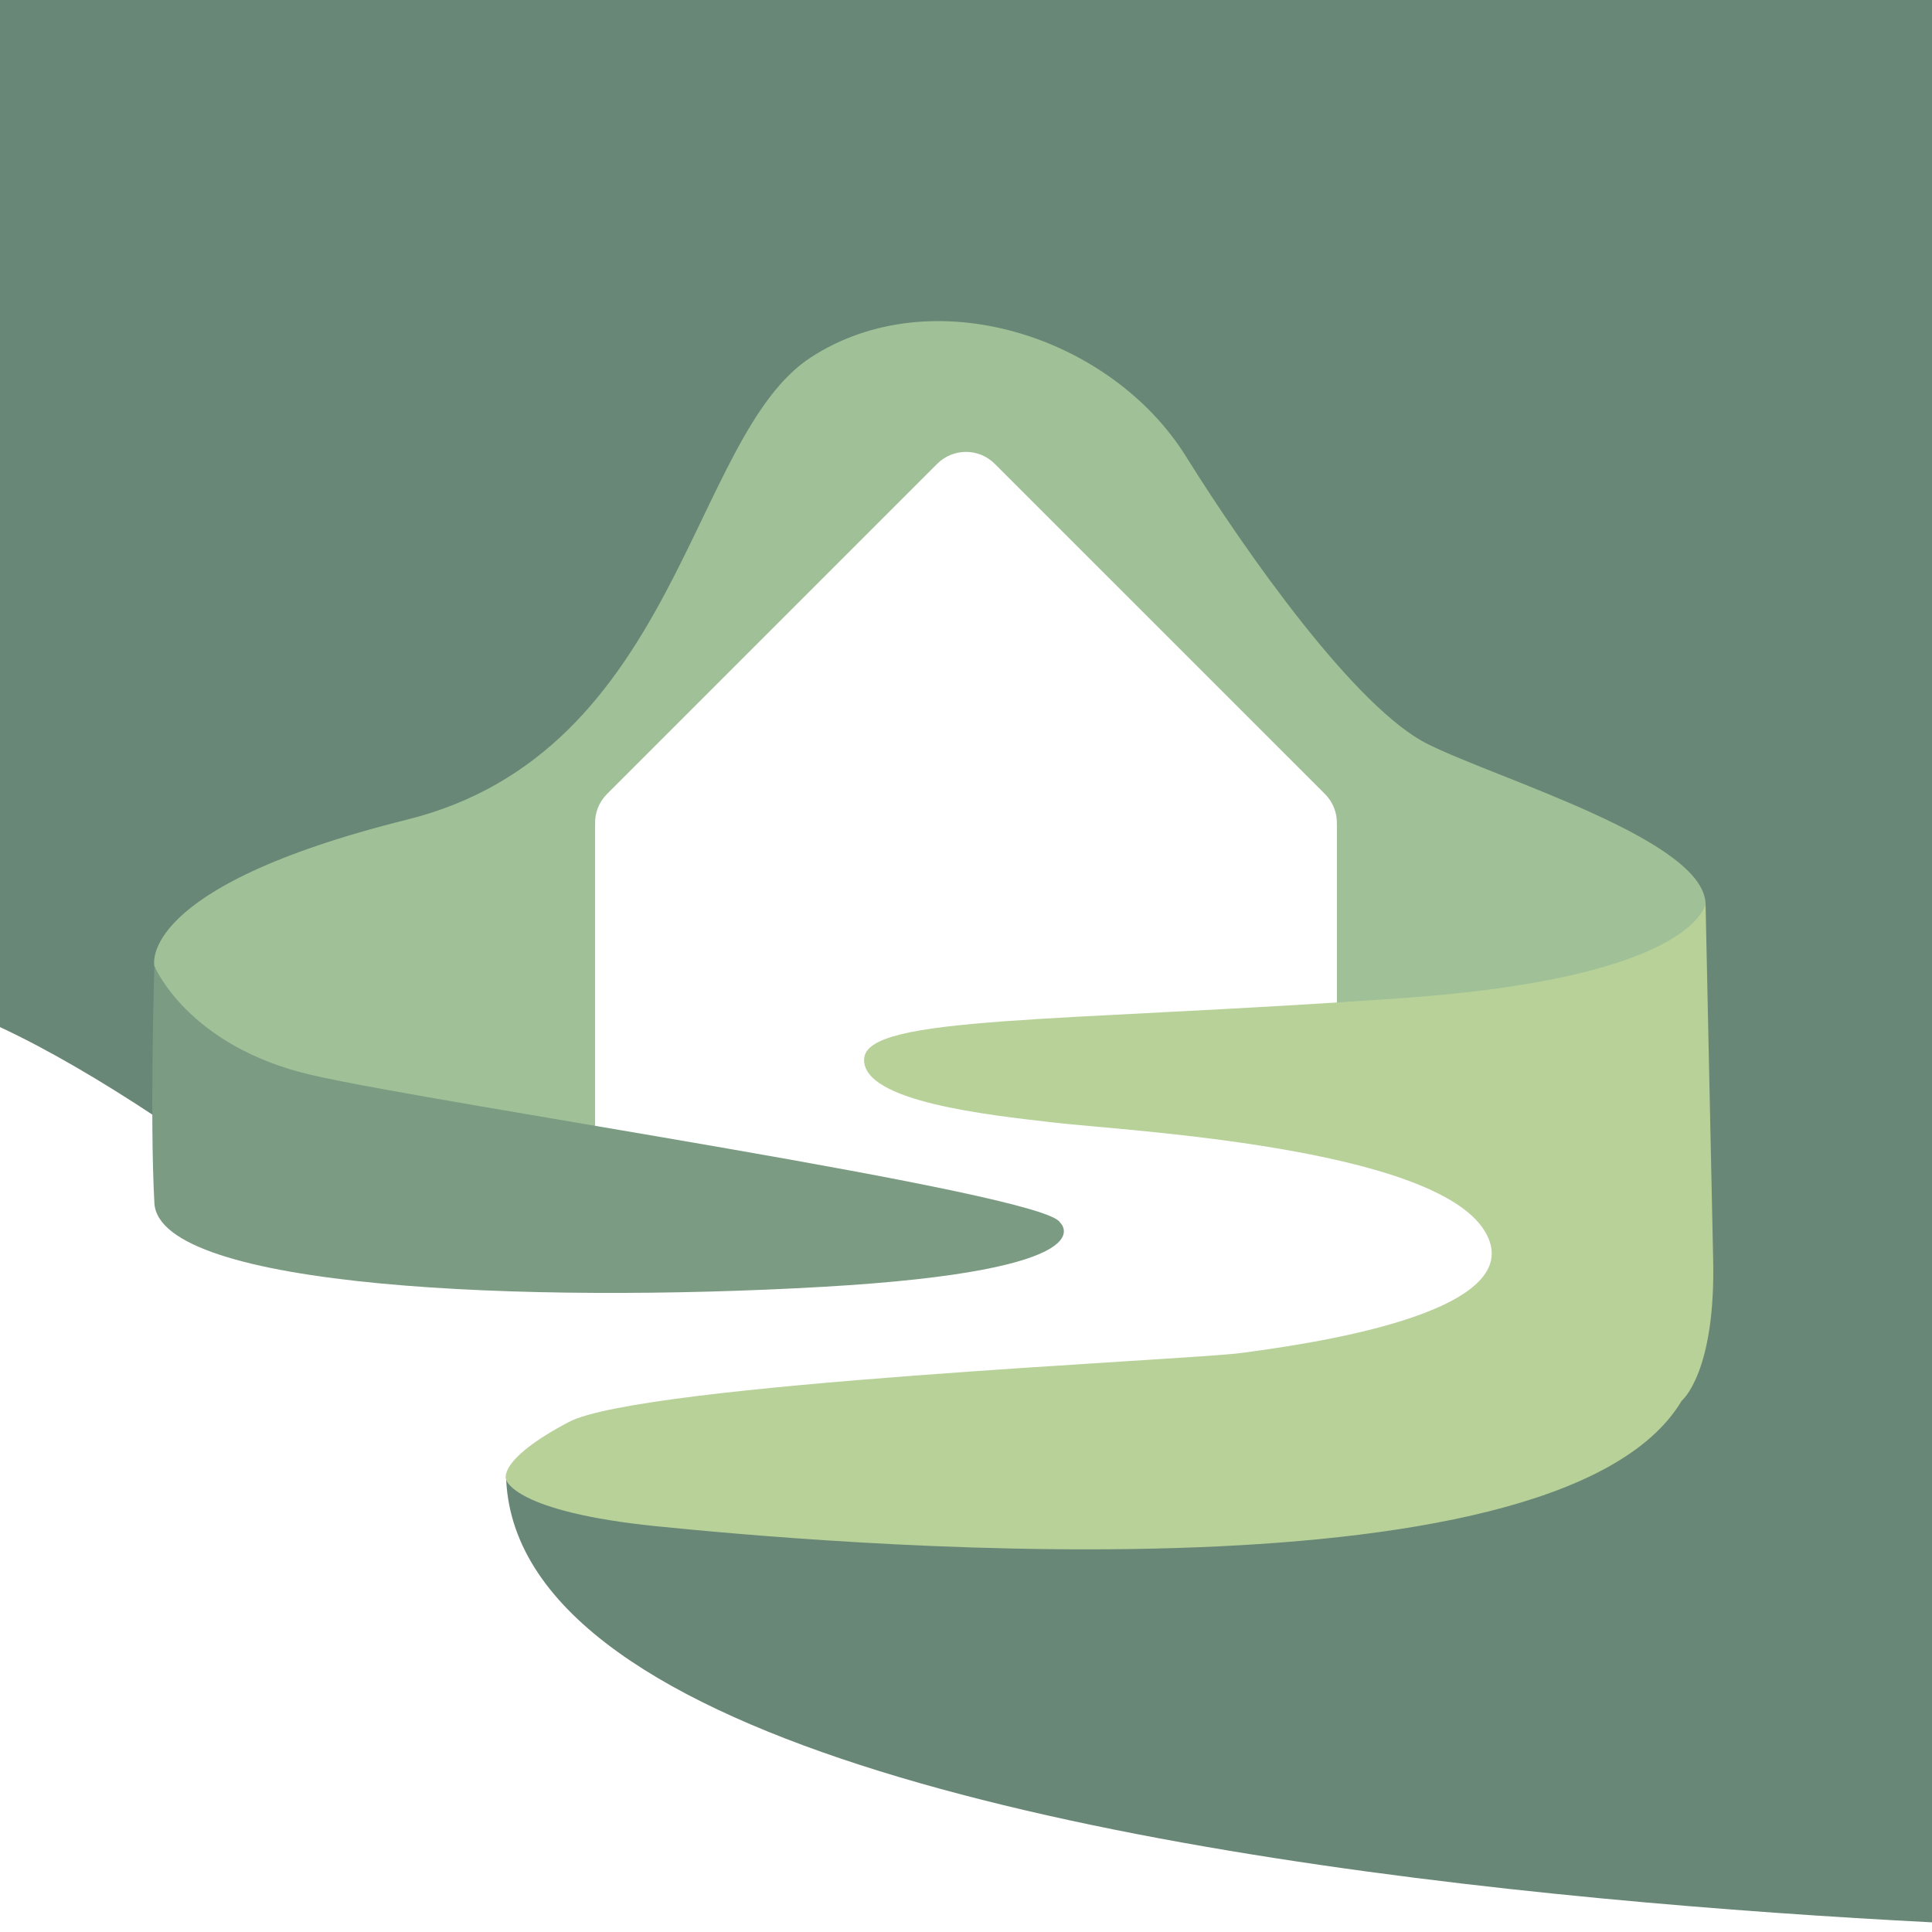
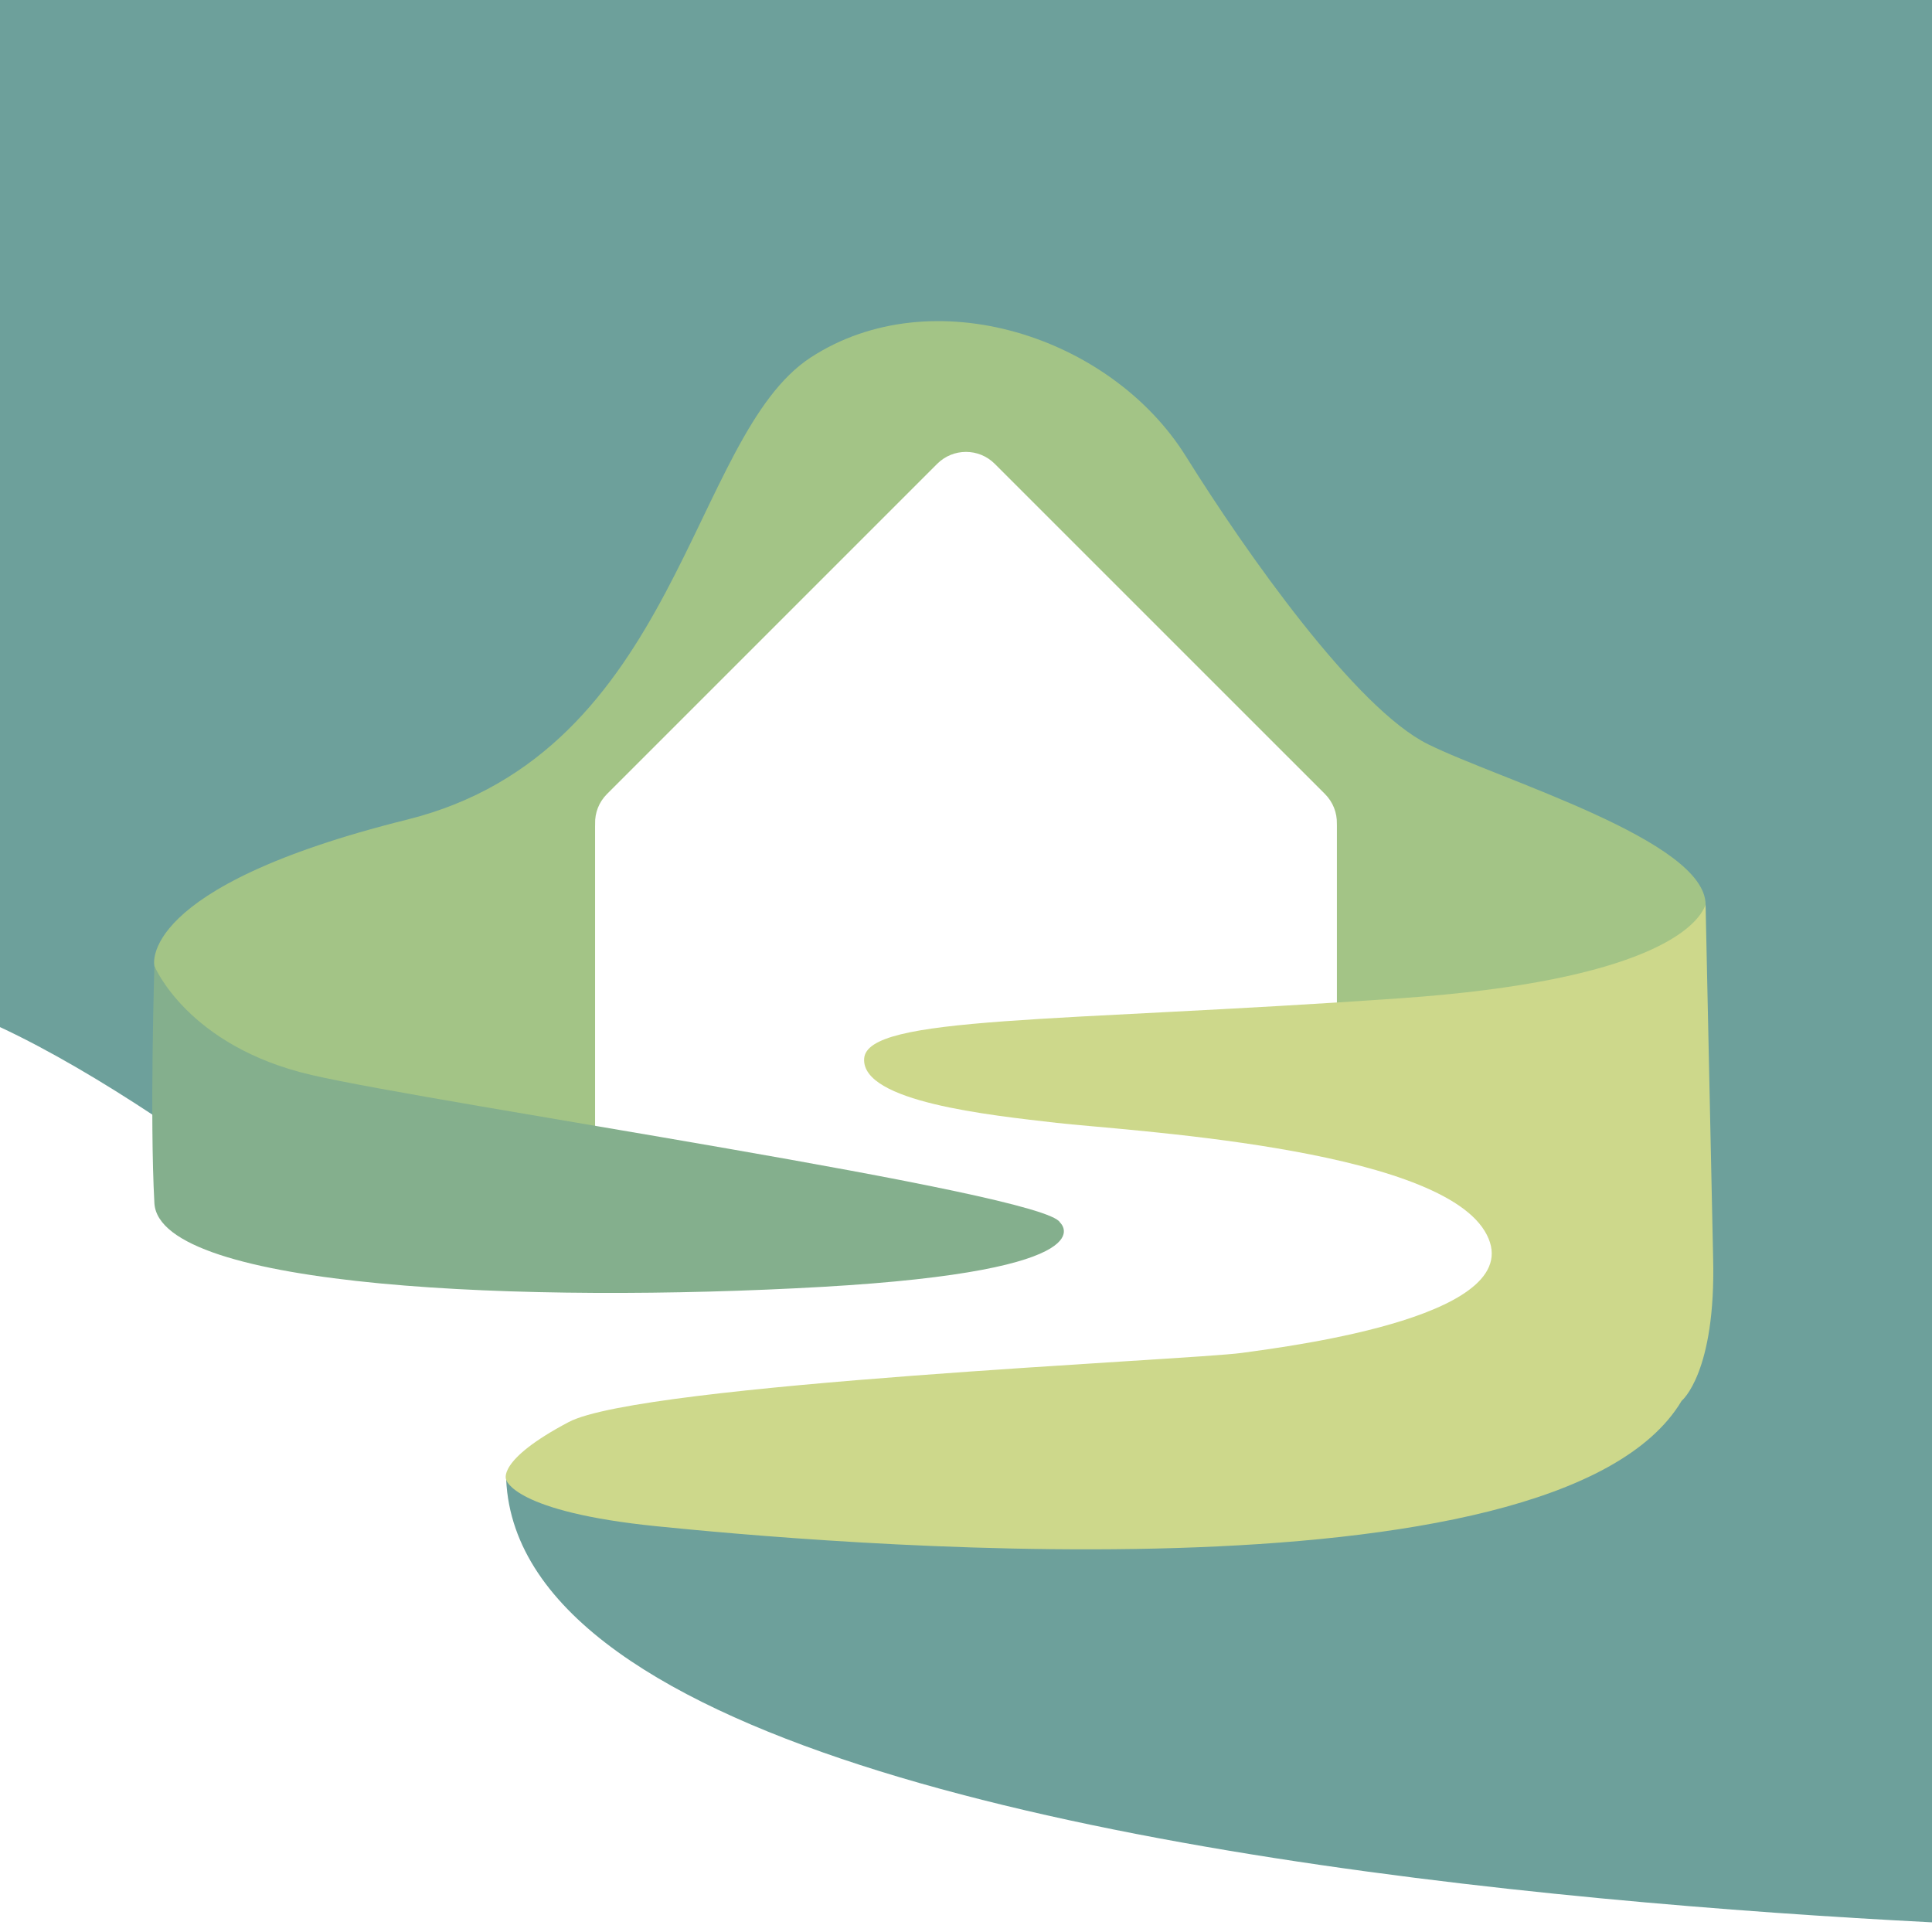
<svg xmlns="http://www.w3.org/2000/svg" id="actual_dedsign" data-name="actual dedsign" viewBox="0 0 4000 4000">
  <defs>
    <style>
      .cls-1 {
-         fill: #a0c197;
+         fill: #cdd88b;
      }

      .cls-2 {
-         fill: #7c9b83;
+         fill: #6da09b;
      }

      .cls-3 {
-         fill: #b8d199;
+         fill: #fff;
      }

      .cls-4 {
-         fill: #fff;
+         fill: #84af8d;
      }

      .cls-5 {
-         fill: #698776;
+         fill: #a3c486;
      }
    </style>
  </defs>
-   <rect class="cls-5" x="0" width="4000" height="4000" />
-   <path class="cls-4" d="M4000,3980.01v19.99H0v-1873.52c103.83,48.42,215.76,115.47,315.37,181.18,44.87,29.6,87.3,58.96,125.34,86.2,29.77,21.26,56.85,41.24,80.38,59.04,7.59,5.74,14.85,11.3,21.68,16.53,120.62,93.04,379.48,120.19,689.29,111.08,269.49-7.84,577.44-43.18,866.5-86.29,223.35-33.4,435.4-71.36,609.66-105.01,20.41-3.96,40.4-7.84,59.72-11.64,229-45.13,379.06-79.79,379.06-79.79,0,0,501.78,254.14-10.29,604.94-118.09,80.97-2093.5,56.51-2088.69,161.1,6.49,138.41,91.6,256.33,231.62,356.87,544.12,390.61,1916.96,517.98,2720.37,559.31Z" />
-   <path class="cls-1" d="M3531.24,1873.01l-33.12,395.09-3038.09,188.63-140.39-456.69s-40.15-162.87,523.04-303.06c563.19-140.19,584.95-793.88,836.14-957.09,251.27-163.13,620.72-44.78,776.58,205.05,124.24,199.14,351.65,522,501.28,595.97s574.57,199.34,574.57,332.1Z" />
-   <path class="cls-4" d="M2767.92,1709.93v948.65c0,46.64-37.79,84.35-84.35,84.35h-1367.18c-46.65,0-84.35-37.7-84.35-84.35v-948.65c0-.76,0-1.6.08-2.36v-1.94c-.67-22.27,7.59-44.7,24.63-61.74l683.55-683.55c32.98-32.98,86.37-32.98,119.27,0l683.63,683.55c16.87,16.95,25.14,39.22,24.63,61.32,0,1.52.08,3.12.08,4.72Z" />
-   <path class="cls-2" d="M2194.66,2531.08s110.92,98.96-493.87,133.33-1371.36,4.19-1381.14-173.48,0-490.94,0-490.94c0,0,68.16,166.08,325.11,225.62,256.95,59.54,1520.45,244.3,1549.89,305.47Z" />
-   <path class="cls-3" d="M3481.64,2900.27c-259.79,436.25-1822.91,289.73-2120.91,259.79-297.92-29.94-312.68-96.24-312.68-96.24,0,0-21.68-39.81,129.39-119.61,151.07-79.79,1285.79-128.37,1393.33-143.13,107.63-14.76,609.58-78.44,502.96-252.62-106.61-174.09-746.81-207.66-886.07-223.69-139.26-16.03-404.19-43.44-398.54-132.93,5.65-89.58,396.43-74.98,1112.04-125.17,514.35-36.1,614.22-149.13,630.07-193.66l15.61,730.87c6.07,238.62-65.2,296.4-65.2,296.4Z" />
+   <rect class="cls-2" x="0" width="4000" height="4000" />
+   <path class="cls-3" d="M4000,3980.01v19.99H0v-1873.52c103.83,48.42,215.76,115.47,315.37,181.18,44.87,29.6,87.3,58.96,125.34,86.2,29.77,21.26,56.85,41.24,80.38,59.04,7.59,5.74,14.85,11.3,21.68,16.53,120.62,93.04,379.48,120.19,689.29,111.08,269.49-7.84,577.44-43.18,866.5-86.29,223.35-33.4,435.4-71.36,609.66-105.01,20.41-3.96,40.4-7.84,59.72-11.64,229-45.13,379.06-79.79,379.06-79.79,0,0,501.78,254.14-10.29,604.94-118.09,80.97-2093.5,56.51-2088.69,161.1,6.49,138.41,91.6,256.33,231.62,356.87,544.12,390.61,1916.96,517.98,2720.37,559.31Z" />
+   <path class="cls-5" d="M3531.24,1873.01l-33.12,395.09-3038.09,188.63-140.39-456.69s-40.15-162.87,523.04-303.06c563.19-140.19,584.95-793.88,836.14-957.09,251.27-163.13,620.72-44.78,776.58,205.05,124.24,199.14,351.65,522,501.28,595.97s574.57,199.34,574.57,332.1Z" />
+   <path class="cls-3" d="M2767.92,1709.93v948.65c0,46.64-37.79,84.35-84.35,84.35h-1367.18c-46.65,0-84.35-37.7-84.35-84.35v-948.65c0-.76,0-1.6.08-2.36v-1.94c-.67-22.27,7.59-44.7,24.63-61.74l683.55-683.55c32.98-32.98,86.37-32.98,119.27,0l683.63,683.55c16.87,16.95,25.14,39.22,24.63,61.32,0,1.52.08,3.12.08,4.72Z" />
+   <path class="cls-4" d="M2194.66,2531.08s110.92,98.96-493.87,133.33-1371.36,4.19-1381.14-173.48,0-490.94,0-490.94c0,0,68.16,166.08,325.11,225.62,256.95,59.54,1520.45,244.3,1549.89,305.47Z" />
+   <path class="cls-1" d="M3481.64,2900.27c-259.79,436.25-1822.91,289.73-2120.91,259.79-297.92-29.94-312.68-96.24-312.68-96.24,0,0-21.68-39.81,129.39-119.61,151.07-79.79,1285.79-128.37,1393.33-143.13,107.63-14.76,609.58-78.44,502.96-252.62-106.61-174.09-746.81-207.66-886.07-223.69-139.26-16.03-404.19-43.44-398.54-132.93,5.65-89.58,396.43-74.98,1112.04-125.17,514.35-36.1,614.22-149.13,630.07-193.66l15.61,730.87c6.07,238.62-65.2,296.4-65.2,296.4Z" />
</svg>
